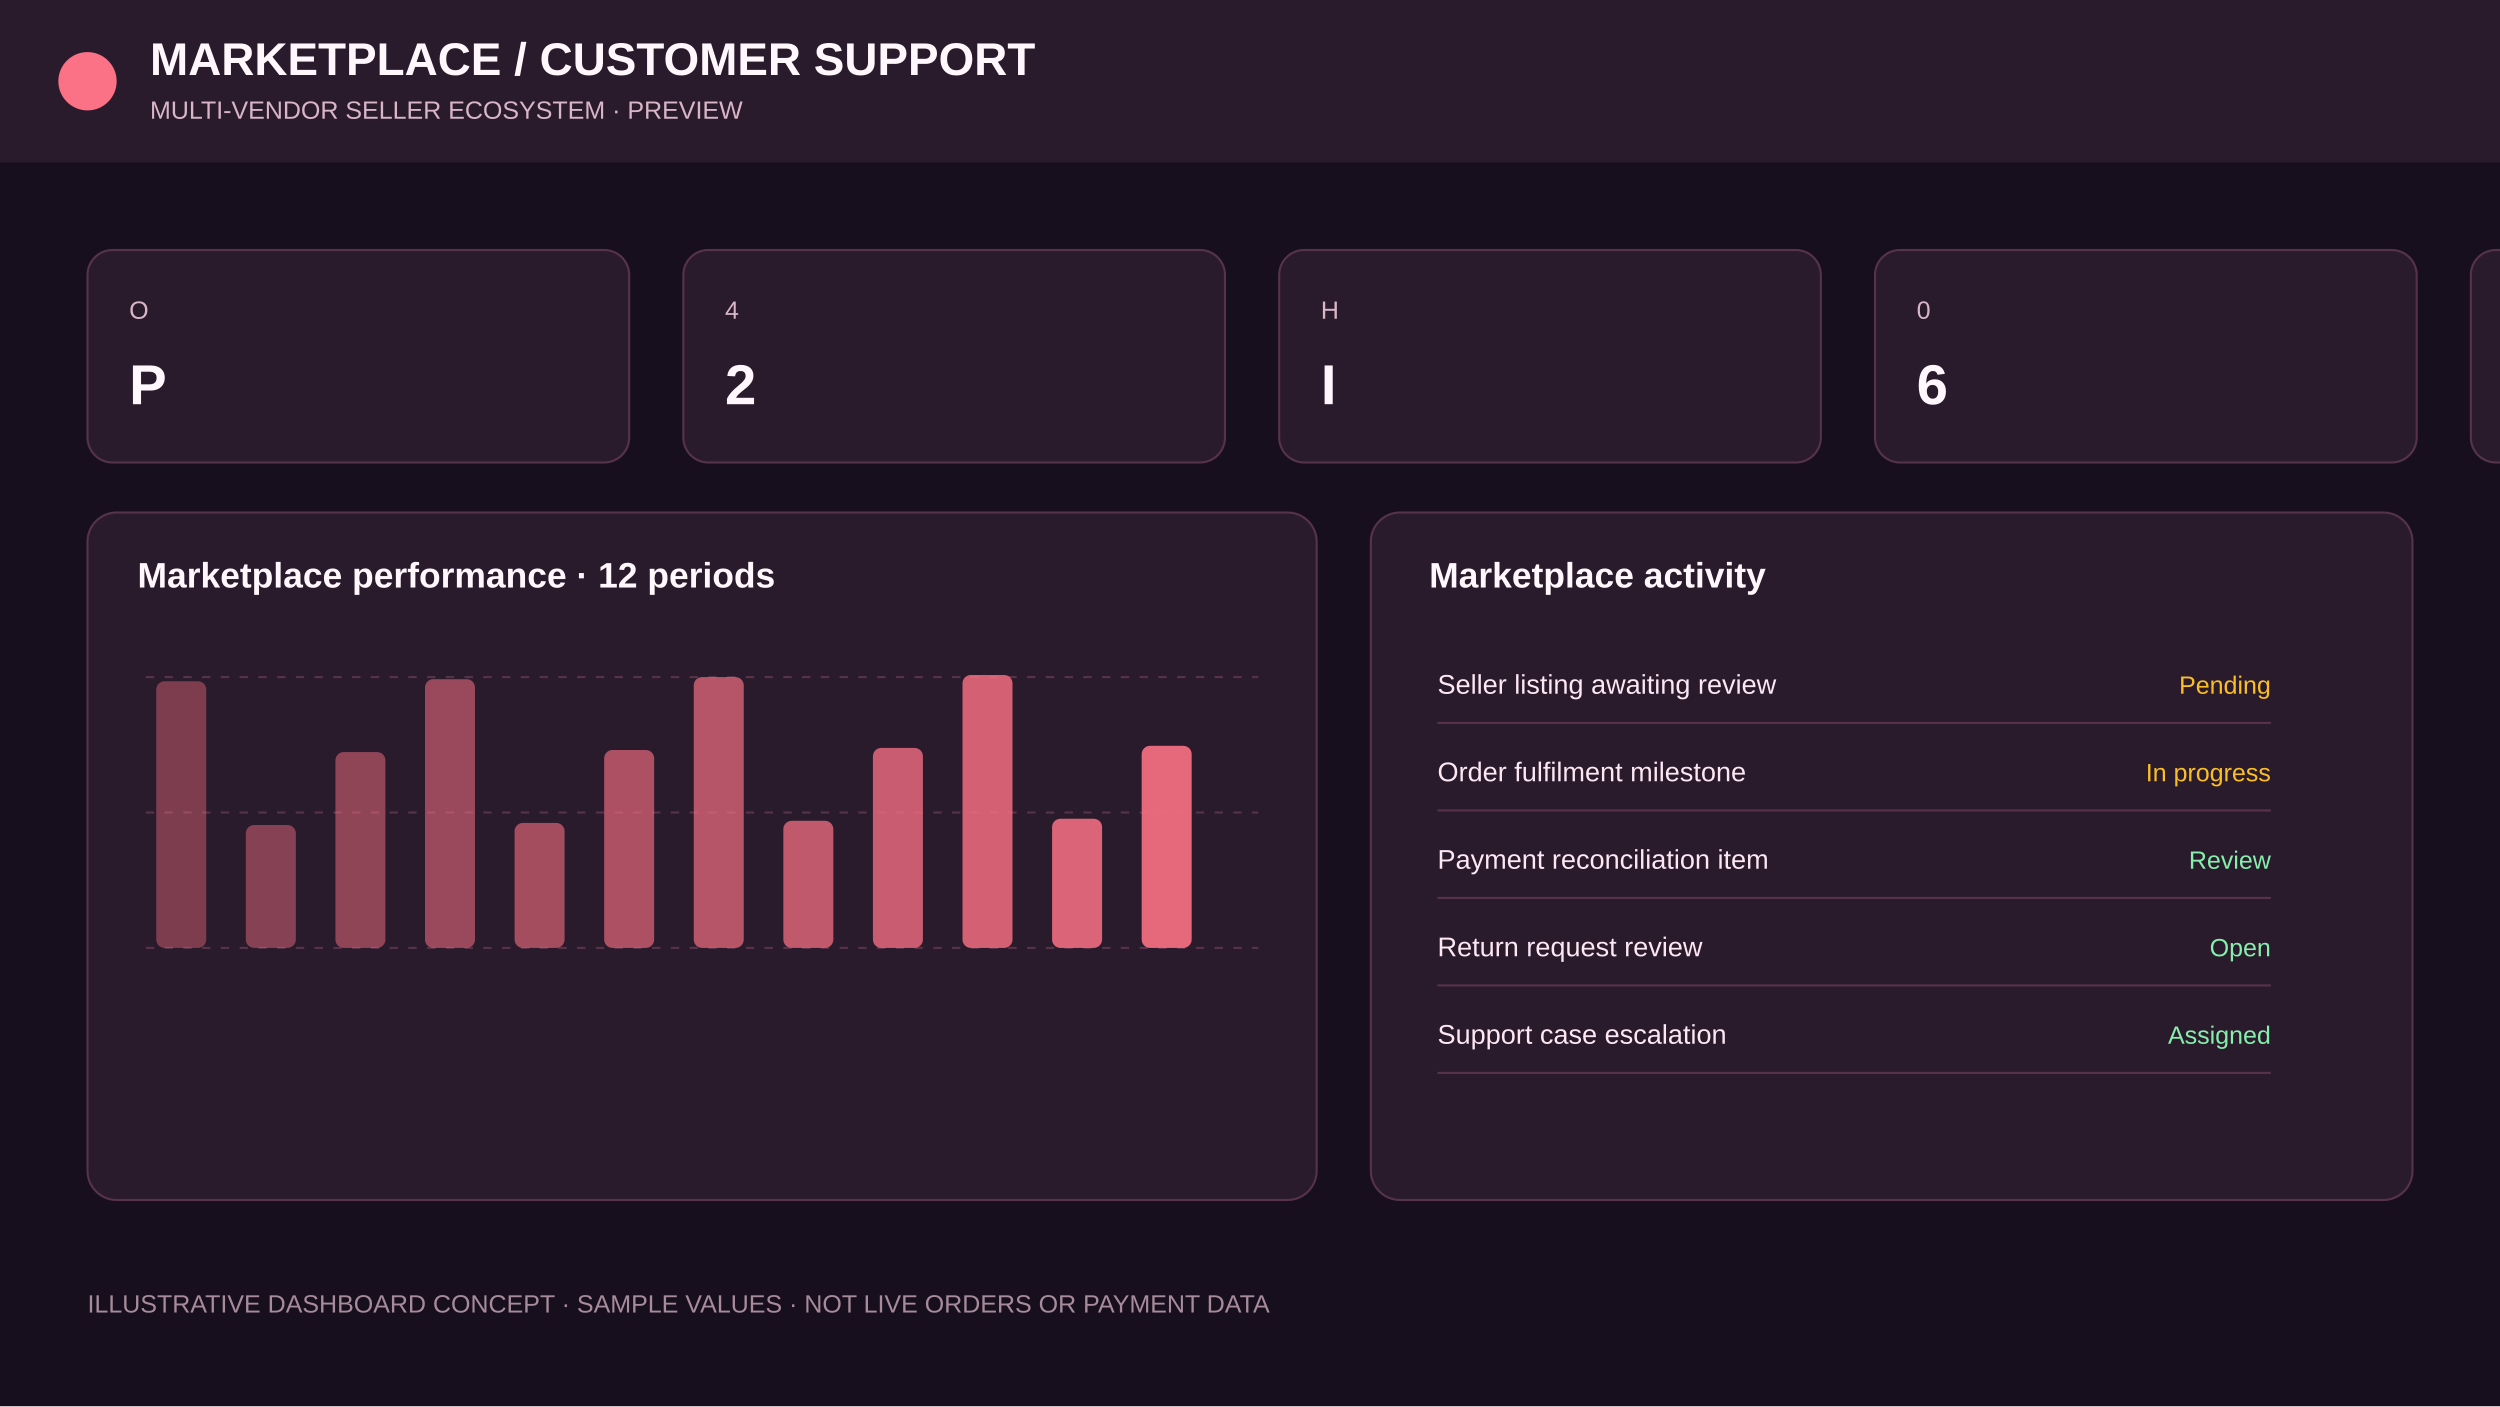
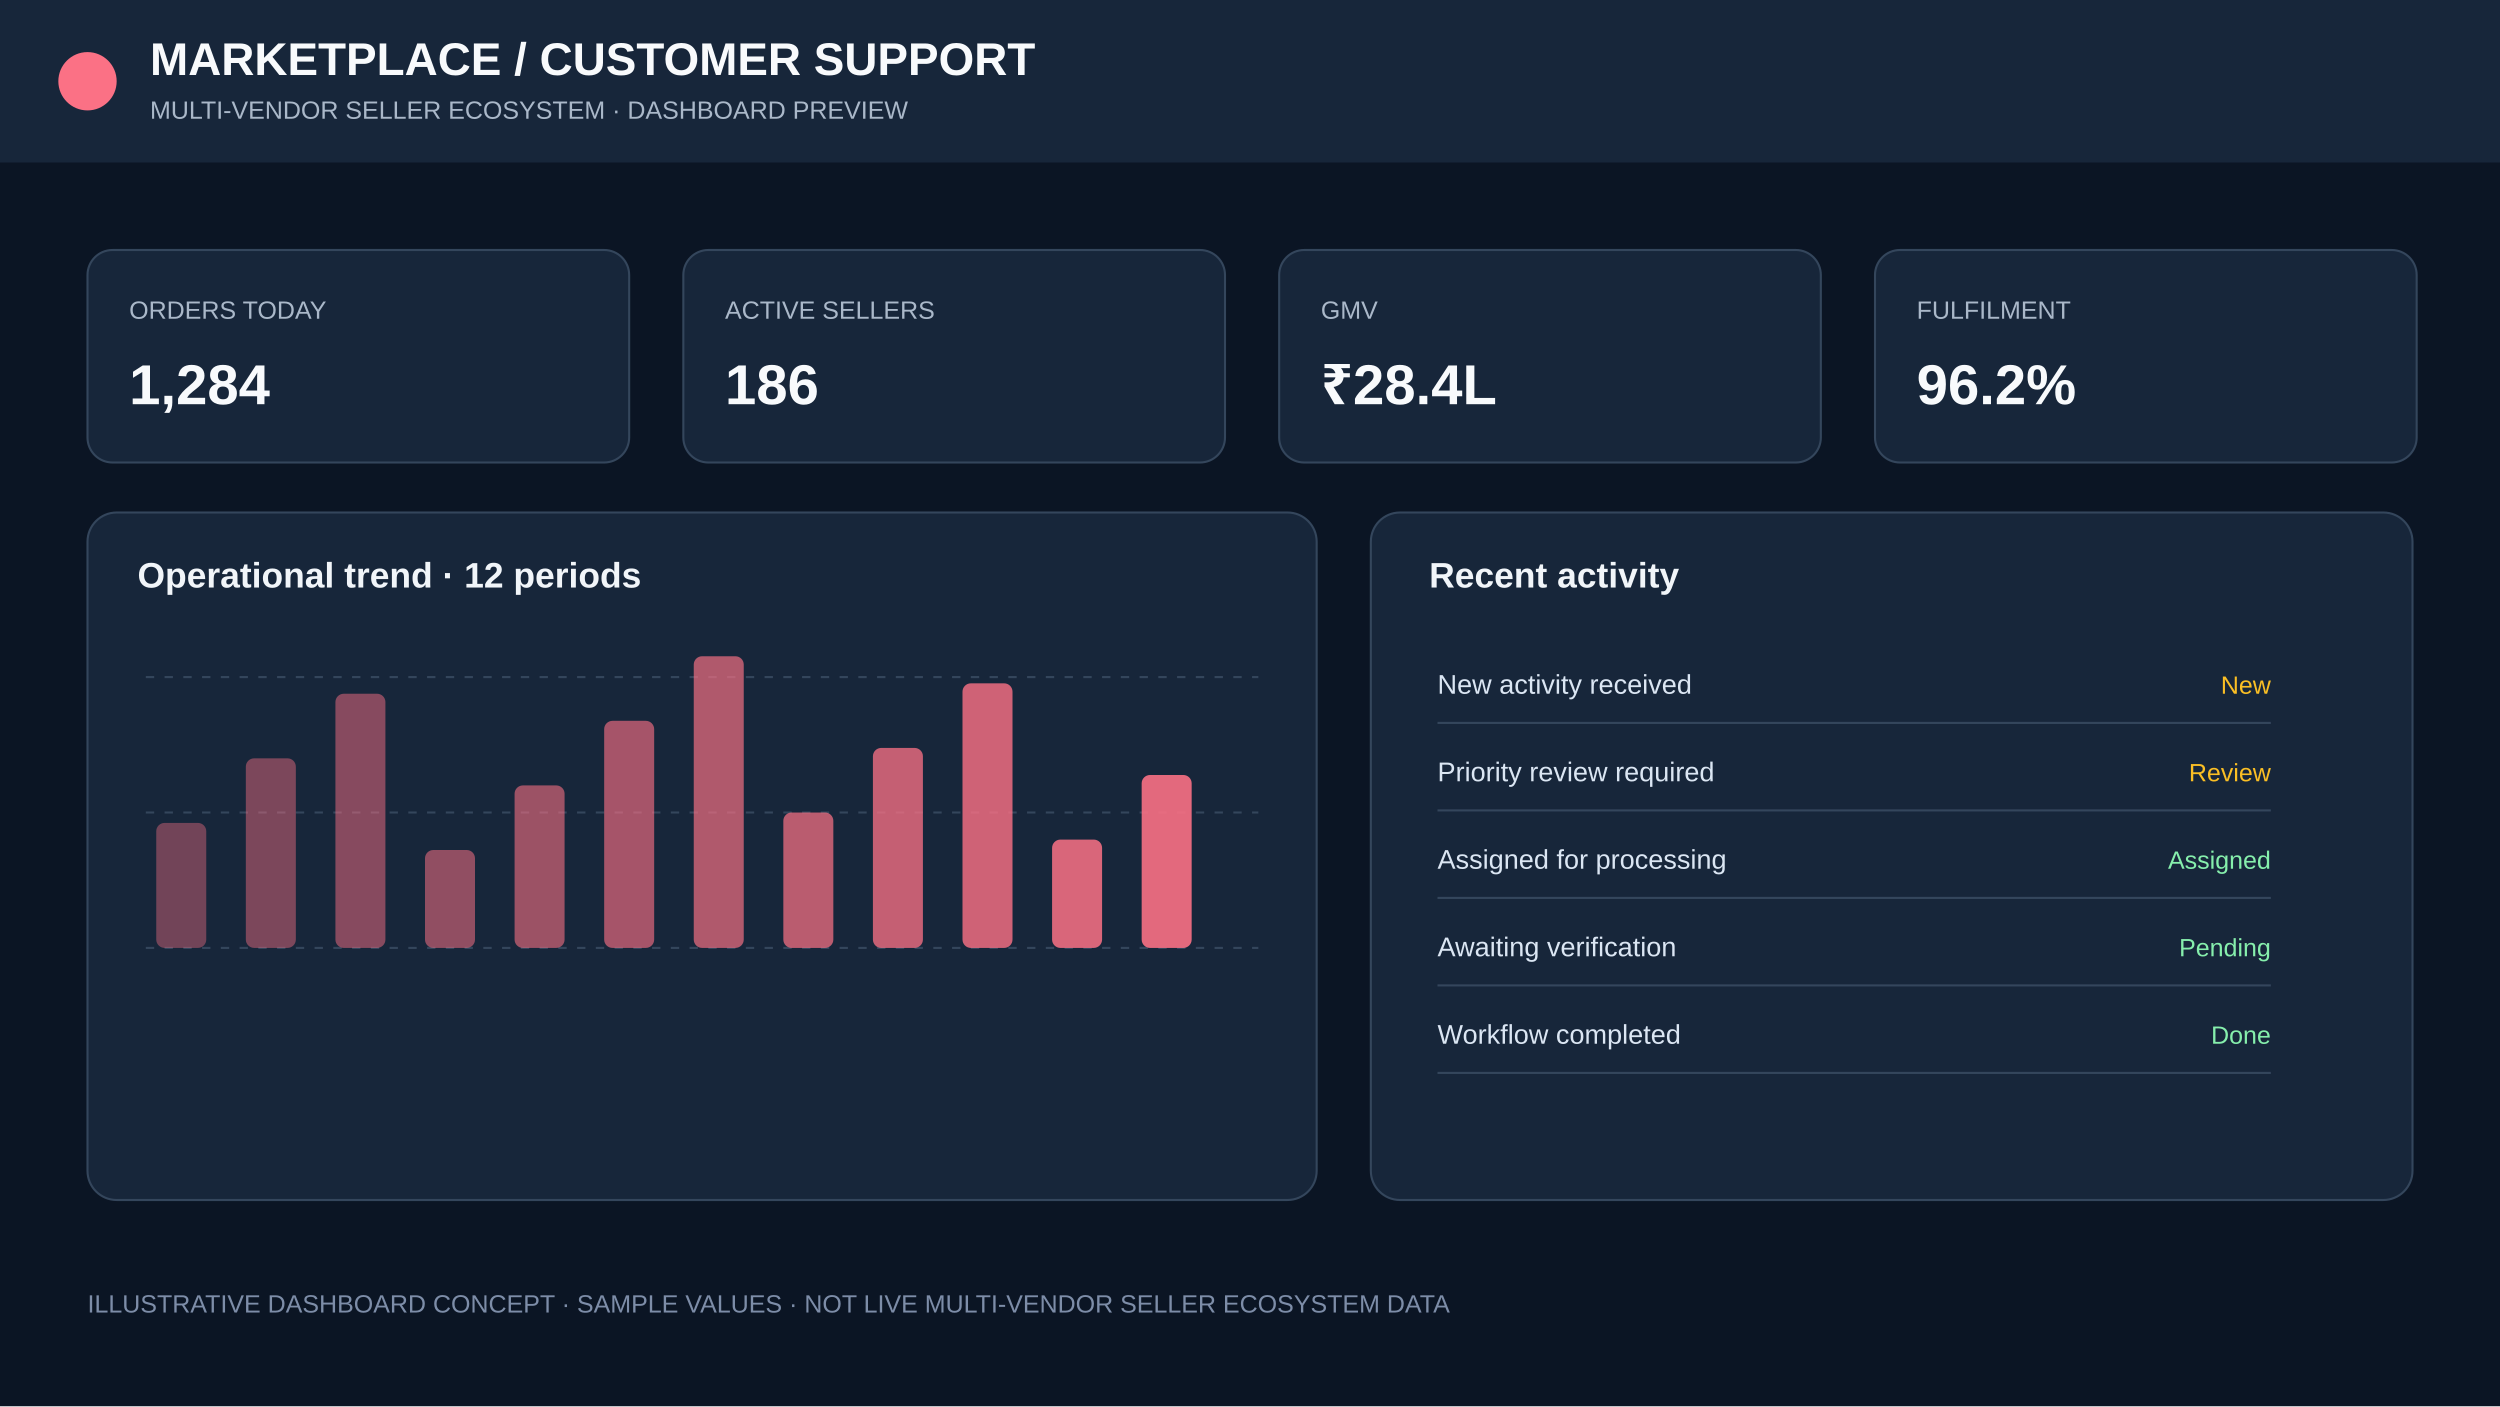
<svg xmlns="http://www.w3.org/2000/svg" width="1200" height="675" viewBox="0 0 1200 675">
-   <rect width="1200" height="675" fill="#170f1d" />
-   <rect width="1200" height="78" fill="#2a1b2c" />
+   <rect width="1200" height="675" fill="#0b1524" />
+   <rect width="1200" height="78" fill="#17263a" />
  <circle cx="42" cy="39" r="14" fill="#fb7185" />
-   <text x="72" y="36" fill="#fff7fb" font-size="22" font-weight="700" font-family="Arial">MARKETPLACE / CUSTOMER SUPPORT</text>
-   <text x="72" y="57" fill="#d8b6c7" font-size="12" font-family="Arial">MULTI-VENDOR SELLER ECOSYSTEM · PREVIEW</text>
-   <rect x="42" y="120" width="260" height="102" rx="12" fill="#2a1b2c" stroke="#56334b" />
-   <text x="62" y="153" fill="#d8b6c7" font-size="12" font-family="Arial">O</text>
-   <text x="62" y="194" fill="#fff7fb" font-size="27" font-weight="700" font-family="Arial">P</text>
-   <rect x="328" y="120" width="260" height="102" rx="12" fill="#2a1b2c" stroke="#56334b" />
-   <text x="348" y="153" fill="#d8b6c7" font-size="12" font-family="Arial">4</text>
-   <text x="348" y="194" fill="#fff7fb" font-size="27" font-weight="700" font-family="Arial">2</text>
-   <rect x="614" y="120" width="260" height="102" rx="12" fill="#2a1b2c" stroke="#56334b" />
-   <text x="634" y="153" fill="#d8b6c7" font-size="12" font-family="Arial">H</text>
-   <text x="634" y="194" fill="#fff7fb" font-size="27" font-weight="700" font-family="Arial">I</text>
-   <rect x="900" y="120" width="260" height="102" rx="12" fill="#2a1b2c" stroke="#56334b" />
-   <text x="920" y="153" fill="#d8b6c7" font-size="12" font-family="Arial">0</text>
-   <text x="920" y="194" fill="#fff7fb" font-size="27" font-weight="700" font-family="Arial">6</text>
-   <rect x="1186" y="120" width="260" height="102" rx="12" fill="#2a1b2c" stroke="#56334b" />
-   <text x="1206" y="153" fill="#d8b6c7" font-size="12" font-family="Arial">R</text>
-   <text x="1206" y="194" fill="#fff7fb" font-size="27" font-weight="700" font-family="Arial">E</text>
-   <rect x="1472" y="120" width="260" height="102" rx="12" fill="#2a1b2c" stroke="#56334b" />
-   <text x="1492" y="153" fill="#d8b6c7" font-size="12" font-family="Arial">3</text>
-   <text x="1492" y="194" fill="#fff7fb" font-size="27" font-weight="700" font-family="Arial">8</text>
-   <rect x="1758" y="120" width="260" height="102" rx="12" fill="#2a1b2c" stroke="#56334b" />
-   <text x="1778" y="153" fill="#d8b6c7" font-size="12" font-family="Arial">C</text>
-   <text x="1778" y="194" fill="#fff7fb" font-size="27" font-weight="700" font-family="Arial">S</text>
-   <rect x="2044" y="120" width="260" height="102" rx="12" fill="#2a1b2c" stroke="#56334b" />
-   <text x="2064" y="153" fill="#d8b6c7" font-size="12" font-family="Arial">9</text>
-   <text x="2064" y="194" fill="#fff7fb" font-size="27" font-weight="700" font-family="Arial">4</text>
-   <rect x="42" y="246" width="590" height="330" rx="14" fill="#2a1b2c" stroke="#56334b" />
-   <text x="66" y="282" fill="#fff7fb" font-size="17" font-weight="700" font-family="Arial">Marketplace performance · 12 periods</text>
-   <path d="M70 455 H604 M70 390 H604 M70 325 H604" stroke="#56334b" stroke-dasharray="4 5" />
-   <rect x="75" y="327" width="24" height="128" rx="4" fill="#fb7185" opacity="0.4" />
-   <rect x="118" y="396" width="24" height="59" rx="4" fill="#fb7185" opacity="0.445" />
-   <rect x="161" y="361" width="24" height="94" rx="4" fill="#fb7185" opacity="0.49" />
-   <rect x="204" y="326" width="24" height="129" rx="4" fill="#fb7185" opacity="0.535" />
-   <rect x="247" y="395" width="24" height="60" rx="4" fill="#fb7185" opacity="0.58" />
-   <rect x="290" y="360" width="24" height="95" rx="4" fill="#fb7185" opacity="0.625" />
-   <rect x="333" y="325" width="24" height="130" rx="4" fill="#fb7185" opacity="0.67" />
-   <rect x="376" y="394" width="24" height="61" rx="4" fill="#fb7185" opacity="0.715" />
+   <text x="72" y="36" fill="#f8fafc" font-size="22" font-weight="700" font-family="Arial">MARKETPLACE / CUSTOMER SUPPORT</text>
+   <text x="72" y="57" fill="#aab8c9" font-size="12" font-family="Arial">MULTI-VENDOR SELLER ECOSYSTEM · DASHBOARD PREVIEW</text>
+   <rect x="42" y="120" width="260" height="102" rx="12" fill="#17263a" stroke="#34465c" />
+   <text x="62" y="153" fill="#aab8c9" font-size="12" font-family="Arial">ORDERS TODAY</text>
+   <text x="62" y="194" fill="#f8fafc" font-size="27" font-weight="700" font-family="Arial">1,284</text>
+   <rect x="328" y="120" width="260" height="102" rx="12" fill="#17263a" stroke="#34465c" />
+   <text x="348" y="153" fill="#aab8c9" font-size="12" font-family="Arial">ACTIVE SELLERS</text>
+   <text x="348" y="194" fill="#f8fafc" font-size="27" font-weight="700" font-family="Arial">186</text>
+   <rect x="614" y="120" width="260" height="102" rx="12" fill="#17263a" stroke="#34465c" />
+   <text x="634" y="153" fill="#aab8c9" font-size="12" font-family="Arial">GMV</text>
+   <text x="634" y="194" fill="#f8fafc" font-size="27" font-weight="700" font-family="Arial">₹28.4L</text>
+   <rect x="900" y="120" width="260" height="102" rx="12" fill="#17263a" stroke="#34465c" />
+   <text x="920" y="153" fill="#aab8c9" font-size="12" font-family="Arial">FULFILMENT</text>
+   <text x="920" y="194" fill="#f8fafc" font-size="27" font-weight="700" font-family="Arial">96.2%</text>
+   <rect x="42" y="246" width="590" height="330" rx="14" fill="#17263a" stroke="#34465c" />
+   <text x="66" y="282" fill="#f1f5f9" font-size="17" font-weight="700" font-family="Arial">Operational trend · 12 periods</text>
+   <path d="M70 455 H604 M70 390 H604 M70 325 H604" stroke="#34465c" stroke-dasharray="4 5" />
+   <rect x="75" y="395" width="24" height="60" rx="4" fill="#fb7185" opacity="0.4" />
+   <rect x="118" y="364" width="24" height="91" rx="4" fill="#fb7185" opacity="0.445" />
+   <rect x="161" y="333" width="24" height="122" rx="4" fill="#fb7185" opacity="0.49" />
+   <rect x="204" y="408" width="24" height="47" rx="4" fill="#fb7185" opacity="0.535" />
+   <rect x="247" y="377" width="24" height="78" rx="4" fill="#fb7185" opacity="0.58" />
+   <rect x="290" y="346" width="24" height="109" rx="4" fill="#fb7185" opacity="0.625" />
+   <rect x="333" y="315" width="24" height="140" rx="4" fill="#fb7185" opacity="0.67" />
+   <rect x="376" y="390" width="24" height="65" rx="4" fill="#fb7185" opacity="0.715" />
  <rect x="419" y="359" width="24" height="96" rx="4" fill="#fb7185" opacity="0.76" />
-   <rect x="462" y="324" width="24" height="131" rx="4" fill="#fb7185" opacity="0.805" />
-   <rect x="505" y="393" width="24" height="62" rx="4" fill="#fb7185" opacity="0.85" />
-   <rect x="548" y="358" width="24" height="97" rx="4" fill="#fb7185" opacity="0.895" />
-   <rect x="658" y="246" width="500" height="330" rx="14" fill="#2a1b2c" stroke="#56334b" />
-   <text x="686" y="282" fill="#fff7fb" font-size="17" font-weight="700" font-family="Arial">Marketplace activity</text>
-   <text x="690" y="333" fill="#fce7f3" font-size="13" font-family="Arial">Seller listing awaiting review</text>
-   <text x="1090" y="333" text-anchor="end" fill="#fbbf24" font-size="12" font-family="Arial">Pending</text>
-   <path d="M690 347 H1090" stroke="#56334b" />
-   <text x="690" y="375" fill="#fce7f3" font-size="13" font-family="Arial">Order fulfilment milestone</text>
-   <text x="1090" y="375" text-anchor="end" fill="#fbbf24" font-size="12" font-family="Arial">In progress</text>
-   <path d="M690 389 H1090" stroke="#56334b" />
-   <text x="690" y="417" fill="#fce7f3" font-size="13" font-family="Arial">Payment reconciliation item</text>
-   <text x="1090" y="417" text-anchor="end" fill="#86efac" font-size="12" font-family="Arial">Review</text>
-   <path d="M690 431 H1090" stroke="#56334b" />
-   <text x="690" y="459" fill="#fce7f3" font-size="13" font-family="Arial">Return request review</text>
-   <text x="1090" y="459" text-anchor="end" fill="#86efac" font-size="12" font-family="Arial">Open</text>
-   <path d="M690 473 H1090" stroke="#56334b" />
-   <text x="690" y="501" fill="#fce7f3" font-size="13" font-family="Arial">Support case escalation</text>
-   <text x="1090" y="501" text-anchor="end" fill="#86efac" font-size="12" font-family="Arial">Assigned</text>
-   <path d="M690 515 H1090" stroke="#56334b" />
-   <text x="42" y="630" fill="#a78b9a" font-size="12" font-family="Arial">ILLUSTRATIVE DASHBOARD CONCEPT · SAMPLE VALUES · NOT LIVE ORDERS OR PAYMENT DATA</text>
+   <rect x="462" y="328" width="24" height="127" rx="4" fill="#fb7185" opacity="0.805" />
+   <rect x="505" y="403" width="24" height="52" rx="4" fill="#fb7185" opacity="0.85" />
+   <rect x="548" y="372" width="24" height="83" rx="4" fill="#fb7185" opacity="0.895" />
+   <rect x="658" y="246" width="500" height="330" rx="14" fill="#17263a" stroke="#34465c" />
+   <text x="686" y="282" fill="#f1f5f9" font-size="17" font-weight="700" font-family="Arial">Recent activity</text>
+   <text x="690" y="333" fill="#dbe6f3" font-size="13" font-family="Arial">New activity received</text>
+   <text x="1090" y="333" text-anchor="end" fill="#fbbf24" font-size="12" font-family="Arial">New</text>
+   <path d="M690 347 H1090" stroke="#34465c" />
+   <text x="690" y="375" fill="#dbe6f3" font-size="13" font-family="Arial">Priority review required</text>
+   <text x="1090" y="375" text-anchor="end" fill="#fbbf24" font-size="12" font-family="Arial">Review</text>
+   <path d="M690 389 H1090" stroke="#34465c" />
+   <text x="690" y="417" fill="#dbe6f3" font-size="13" font-family="Arial">Assigned for processing</text>
+   <text x="1090" y="417" text-anchor="end" fill="#86efac" font-size="12" font-family="Arial">Assigned</text>
+   <path d="M690 431 H1090" stroke="#34465c" />
+   <text x="690" y="459" fill="#dbe6f3" font-size="13" font-family="Arial">Awaiting verification</text>
+   <text x="1090" y="459" text-anchor="end" fill="#86efac" font-size="12" font-family="Arial">Pending</text>
+   <path d="M690 473 H1090" stroke="#34465c" />
+   <text x="690" y="501" fill="#dbe6f3" font-size="13" font-family="Arial">Workflow completed</text>
+   <text x="1090" y="501" text-anchor="end" fill="#86efac" font-size="12" font-family="Arial">Done</text>
+   <path d="M690 515 H1090" stroke="#34465c" />
+   <text x="42" y="630" fill="#7d8da8" font-size="12" font-family="Arial">ILLUSTRATIVE DASHBOARD CONCEPT · SAMPLE VALUES · NOT LIVE MULTI-VENDOR SELLER ECOSYSTEM DATA</text>
</svg>
